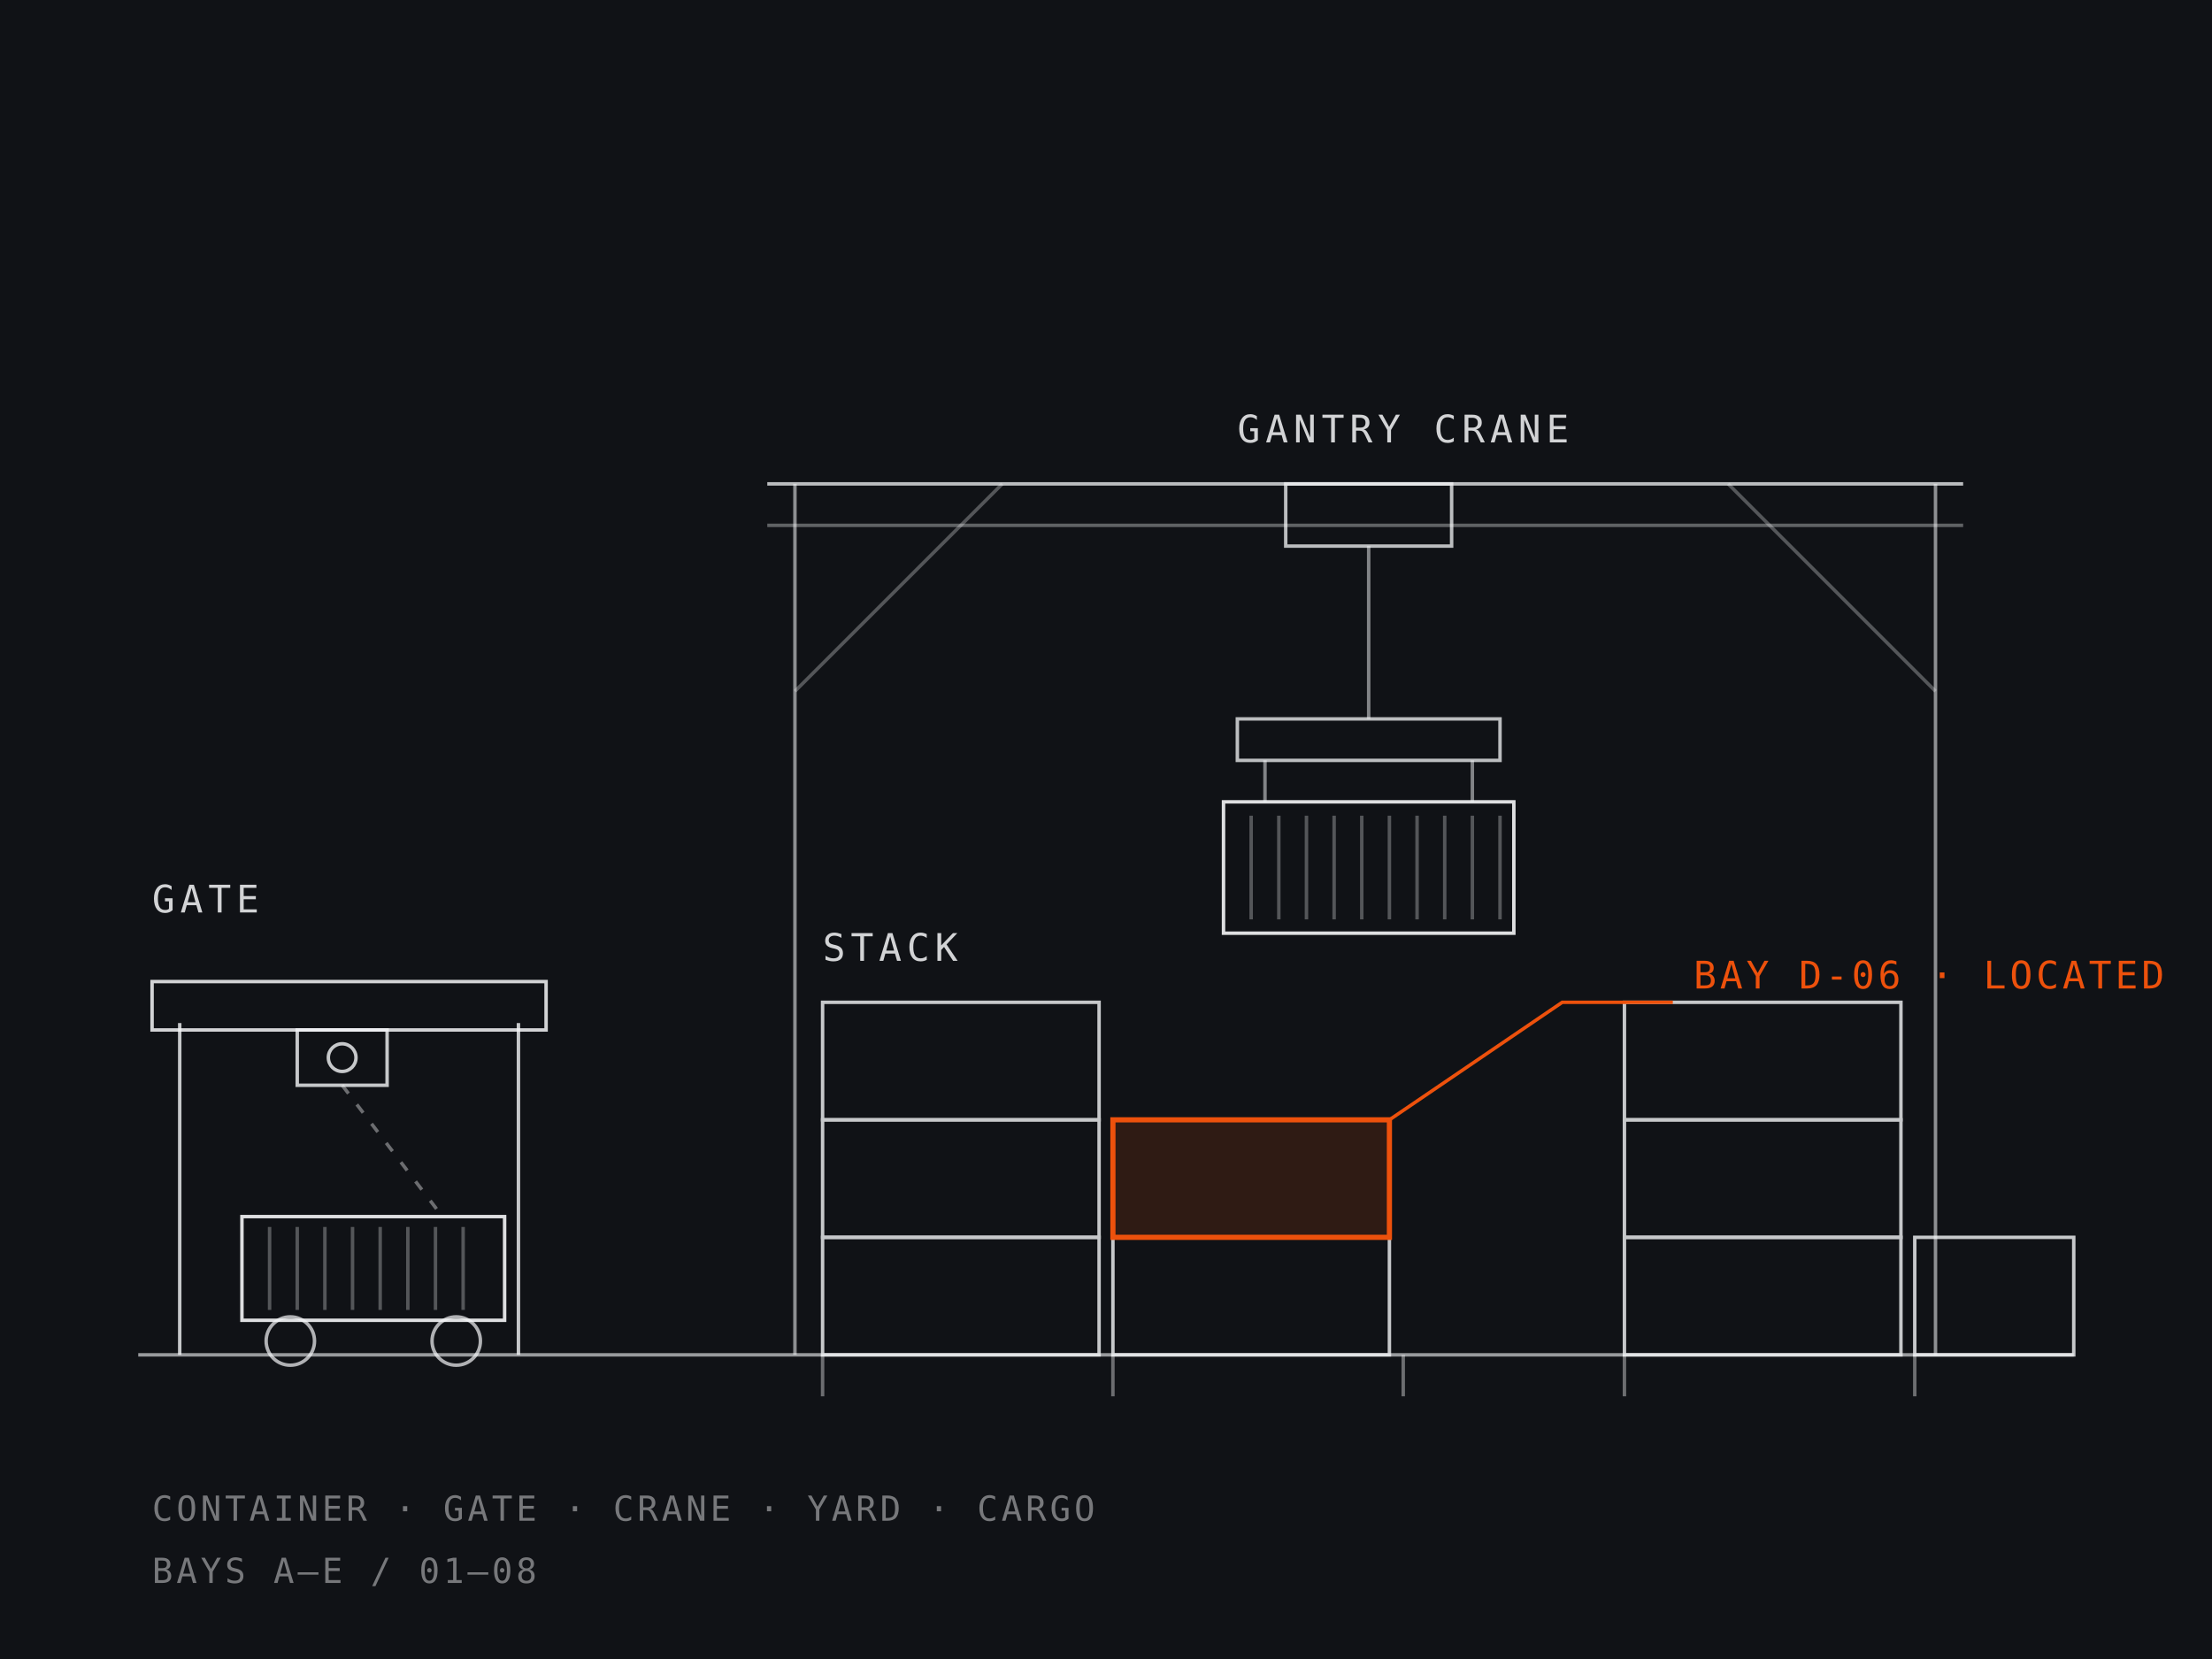
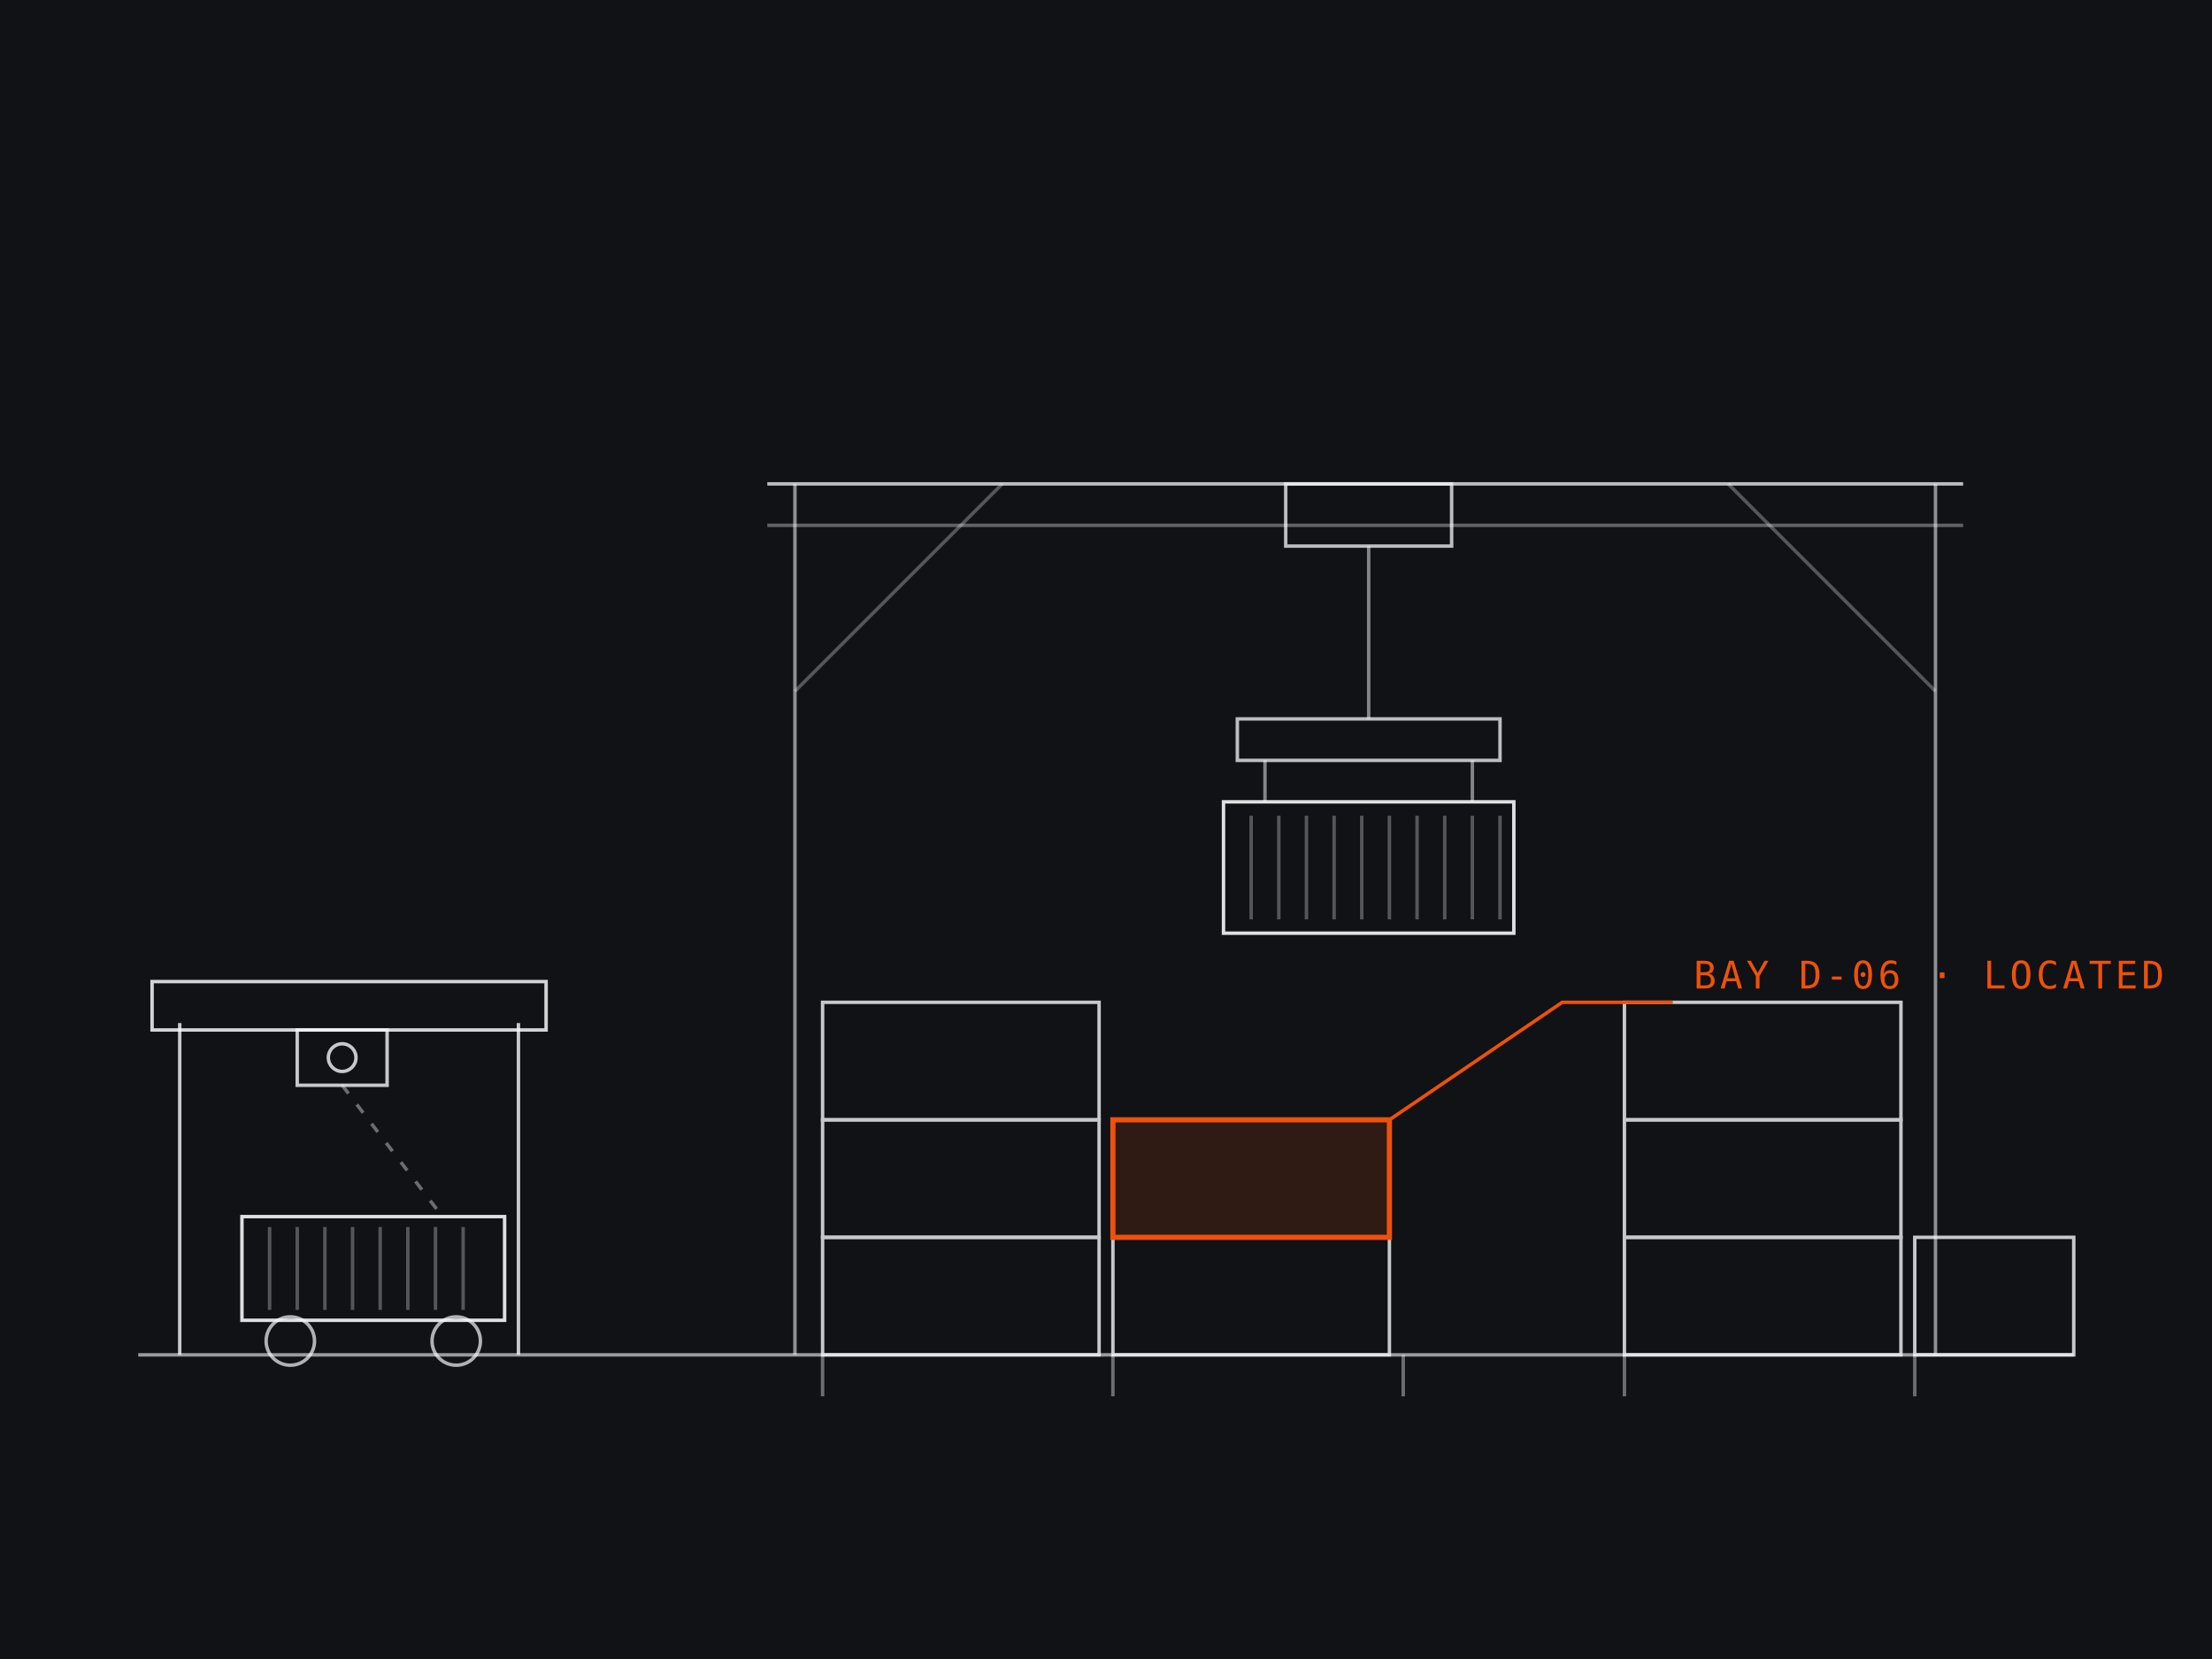
<svg xmlns="http://www.w3.org/2000/svg" viewBox="0 0 640 480" font-family="'IBM Plex Mono',monospace">
  <rect width="640" height="480" fill="#101216" />
  <g stroke="#F4F5F7" fill="none" stroke-width="1">
    <line x1="40" y1="392" x2="600" y2="392" opacity="0.6" />
    <g id="gate">
      <line x1="52" y1="392" x2="52" y2="296" opacity="0.8" />
      <line x1="150" y1="392" x2="150" y2="296" opacity="0.8" />
      <rect x="44" y="284" width="114" height="14" opacity="0.85" />
      <rect x="86" y="298" width="26" height="16" opacity="0.8" />
      <circle cx="99" cy="306" r="4" opacity="0.8" />
      <line x1="99" y1="314" x2="128" y2="352" stroke-dasharray="3 4" opacity="0.4" />
      <rect x="70" y="352" width="76" height="30" opacity="0.9" />
      <g opacity="0.3">
        <line x1="78" y1="355" x2="78" y2="379" />
        <line x1="86" y1="355" x2="86" y2="379" />
        <line x1="94" y1="355" x2="94" y2="379" />
        <line x1="102" y1="355" x2="102" y2="379" />
        <line x1="110" y1="355" x2="110" y2="379" />
        <line x1="118" y1="355" x2="118" y2="379" />
        <line x1="126" y1="355" x2="126" y2="379" />
        <line x1="134" y1="355" x2="134" y2="379" />
      </g>
      <circle cx="84" cy="388" r="7" opacity="0.7" />
      <circle cx="132" cy="388" r="7" opacity="0.7" />
    </g>
    <g id="gantry">
      <line x1="230" y1="392" x2="230" y2="140" opacity="0.55" />
      <line x1="560" y1="392" x2="560" y2="140" opacity="0.55" />
      <line x1="222" y1="140" x2="568" y2="140" opacity="0.75" />
      <line x1="222" y1="152" x2="568" y2="152" opacity="0.35" />
      <line x1="230" y1="200" x2="290" y2="140" opacity="0.3" />
      <line x1="560" y1="200" x2="500" y2="140" opacity="0.3" />
      <rect x="372" y="140" width="48" height="18" opacity="0.75" />
      <line x1="396" y1="158" x2="396" y2="208" opacity="0.5" />
      <rect x="358" y="208" width="76" height="12" opacity="0.75" />
      <line x1="366" y1="220" x2="366" y2="232" opacity="0.5" />
      <line x1="426" y1="220" x2="426" y2="232" opacity="0.5" />
      <rect x="354" y="232" width="84" height="38" opacity="0.9" />
      <g opacity="0.3">
        <line x1="362" y1="236" x2="362" y2="266" />
        <line x1="370" y1="236" x2="370" y2="266" />
        <line x1="378" y1="236" x2="378" y2="266" />
        <line x1="386" y1="236" x2="386" y2="266" />
        <line x1="394" y1="236" x2="394" y2="266" />
        <line x1="402" y1="236" x2="402" y2="266" />
        <line x1="410" y1="236" x2="410" y2="266" />
        <line x1="418" y1="236" x2="418" y2="266" />
        <line x1="426" y1="236" x2="426" y2="266" />
        <line x1="434" y1="236" x2="434" y2="266" />
      </g>
    </g>
    <g id="stacks" opacity="0.8">
      <rect x="238" y="358" width="80" height="34" />
      <rect x="238" y="324" width="80" height="34" />
      <rect x="238" y="290" width="80" height="34" />
      <rect x="322" y="358" width="80" height="34" />
      <rect x="322" y="324" width="80" height="34" />
      <rect x="470" y="358" width="80" height="34" />
      <rect x="470" y="324" width="80" height="34" />
      <rect x="470" y="290" width="80" height="34" />
      <rect x="554" y="358" width="46" height="34" />
    </g>
    <g opacity="0.4">
      <line x1="238" y1="392" x2="238" y2="404" />
      <line x1="322" y1="392" x2="322" y2="404" />
      <line x1="406" y1="392" x2="406" y2="404" />
      <line x1="470" y1="392" x2="470" y2="404" />
      <line x1="554" y1="392" x2="554" y2="404" />
    </g>
  </g>
  <rect x="322" y="324" width="80" height="34" stroke="#ED510C" stroke-width="1.5" fill="#ED510C" fill-opacity="0.14" />
  <polyline points="402,324 452,290 484,290" stroke="#ED510C" stroke-width="1" fill="none" />
  <text x="490" y="286" fill="#ED510C" font-size="11" letter-spacing="1">BAY D-06 · LOCATED</text>
-   <g fill="#F4F5F7" font-size="11" letter-spacing="1.5" opacity="0.85">
-     <text x="44" y="264">GATE</text>
-     <text x="358" y="128">GANTRY CRANE</text>
-     <text x="238" y="278">STACK</text>
-   </g>
-   <g fill="#F4F5F7" font-size="10" letter-spacing="1" opacity="0.45">
-     <text x="44" y="440">CONTAINER · GATE · CRANE · YARD · CARGO</text>
-     <text x="44" y="458">BAYS A–E / 01–08</text>
-   </g>
</svg>
